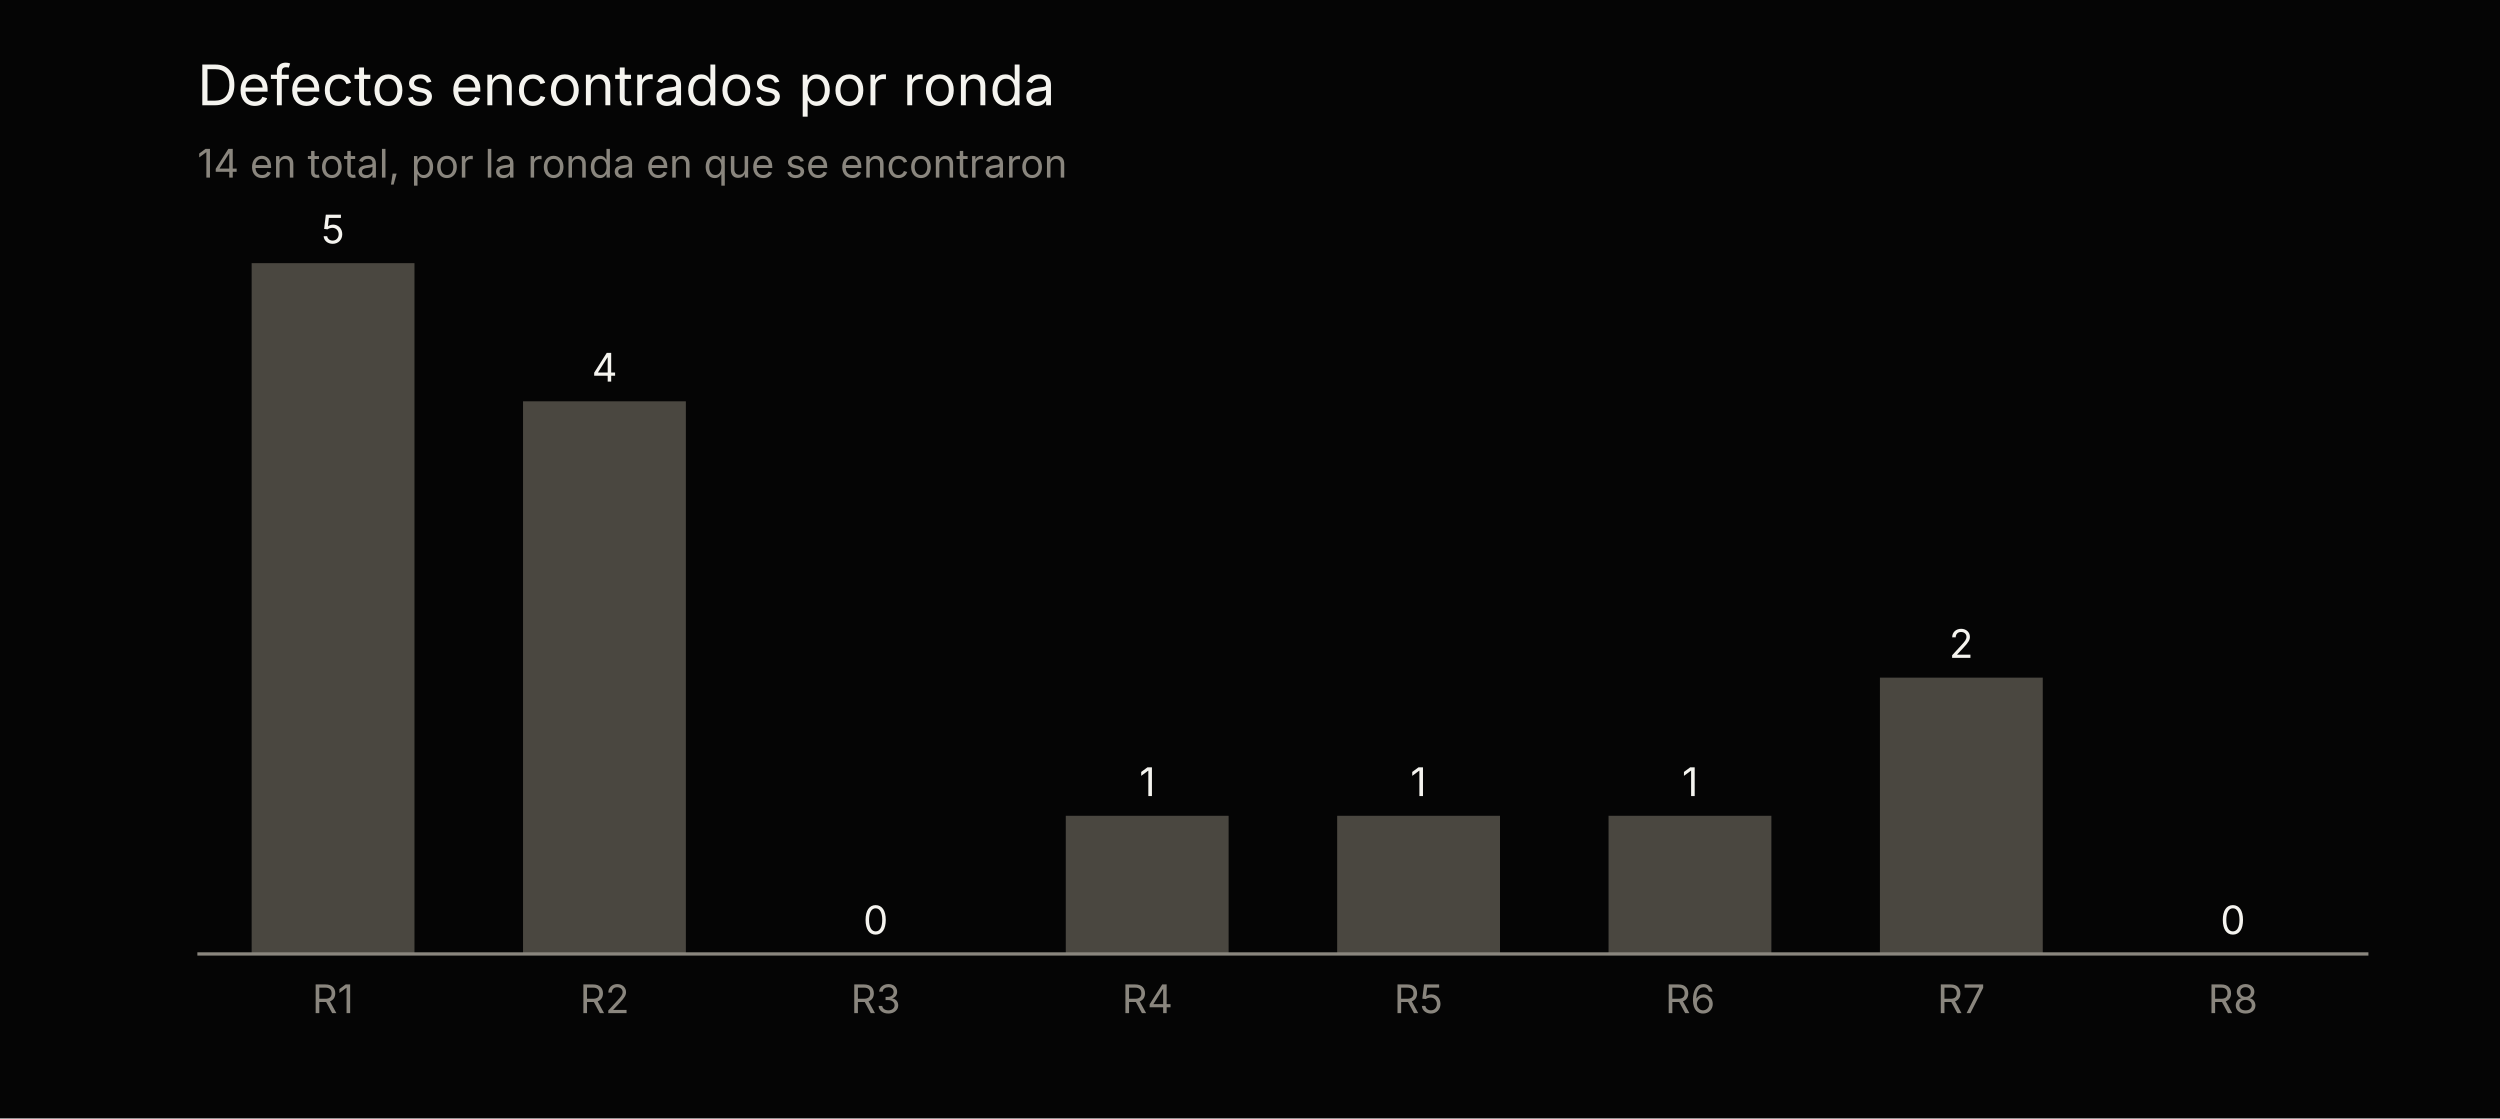
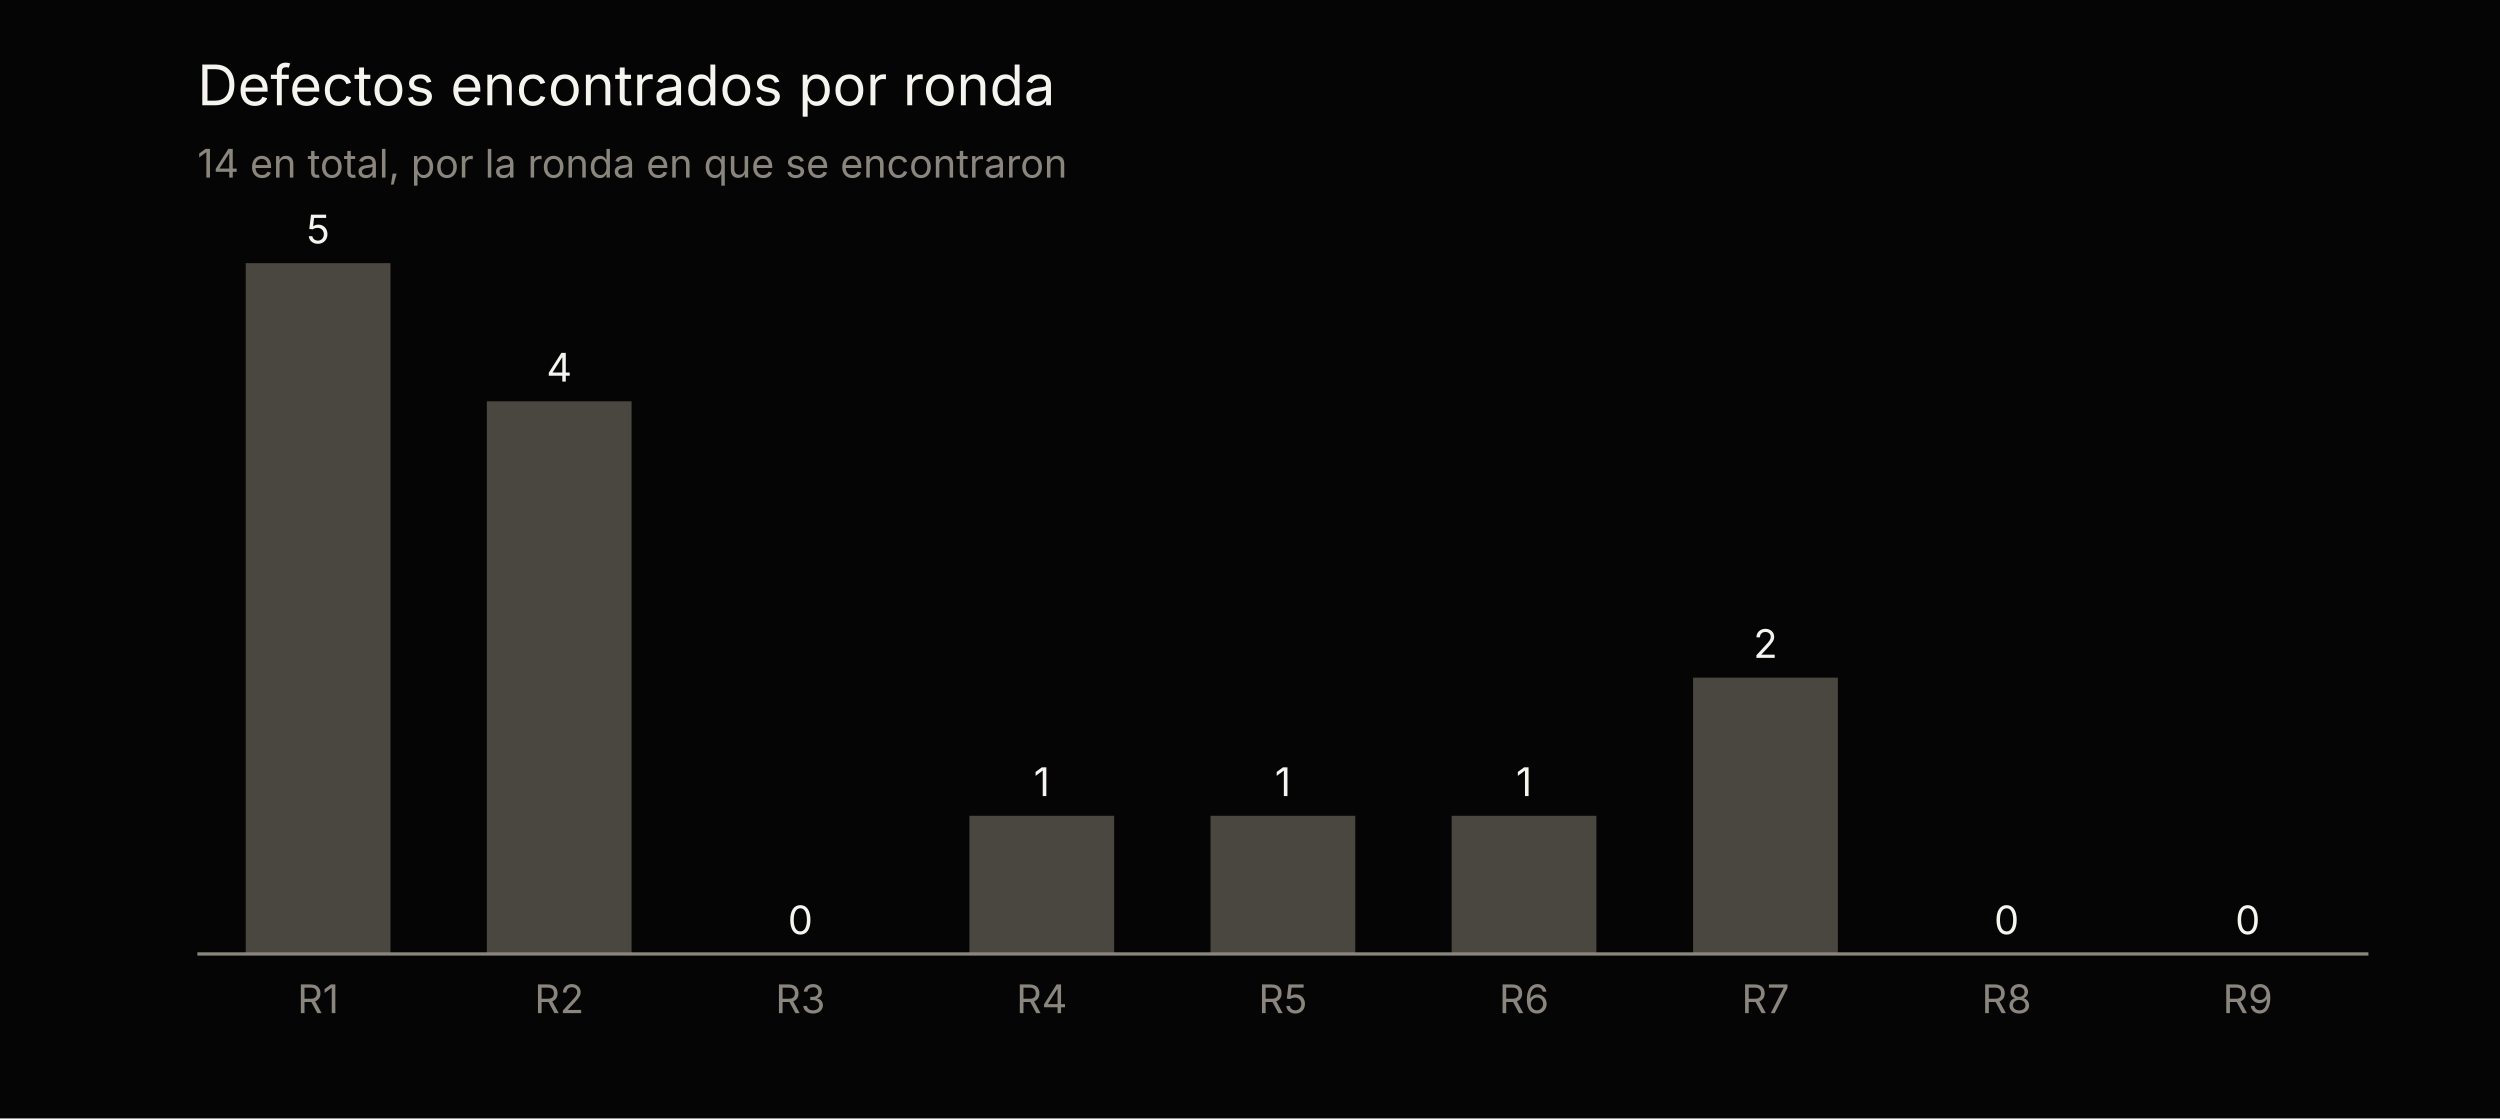
<svg xmlns="http://www.w3.org/2000/svg" viewBox="0 0 760 340" font-family="Inter, Arial, sans-serif" font-size="12">
  <rect width="760" height="340" fill="#050505" />
  <text x="60" y="32" font-size="17" fill="#f5f4ef">Defectos encontrados por ronda</text>
  <text x="60" y="54" fill="#8a867e">14 en total, por la ronda en que se encontraron</text>
-   <rect x="76.5" y="80.0" width="49.5" height="210.0" fill="#4a4740" />
-   <text x="101.2" y="74.0" text-anchor="middle" fill="#f5f4ef">5</text>
-   <text x="101.2" y="308" text-anchor="middle" fill="#8a867e">R1</text>
-   <rect x="159.0" y="122.0" width="49.5" height="168.0" fill="#4a4740" />
-   <text x="183.8" y="116.0" text-anchor="middle" fill="#f5f4ef">4</text>
-   <text x="183.8" y="308" text-anchor="middle" fill="#8a867e">R2</text>
-   <rect x="241.5" y="290.0" width="49.5" height="0.0" fill="#4a4740" />
-   <text x="266.2" y="284.0" text-anchor="middle" fill="#f5f4ef">0</text>
-   <text x="266.2" y="308" text-anchor="middle" fill="#8a867e">R3</text>
-   <rect x="324.0" y="248.0" width="49.5" height="42.0" fill="#4a4740" />
-   <text x="348.8" y="242.0" text-anchor="middle" fill="#f5f4ef">1</text>
-   <text x="348.8" y="308" text-anchor="middle" fill="#8a867e">R4</text>
-   <rect x="406.5" y="248.0" width="49.5" height="42.0" fill="#4a4740" />
-   <text x="431.2" y="242.0" text-anchor="middle" fill="#f5f4ef">1</text>
-   <text x="431.2" y="308" text-anchor="middle" fill="#8a867e">R5</text>
-   <rect x="489.0" y="248.0" width="49.5" height="42.0" fill="#4a4740" />
-   <text x="513.8" y="242.0" text-anchor="middle" fill="#f5f4ef">1</text>
-   <text x="513.8" y="308" text-anchor="middle" fill="#8a867e">R6</text>
-   <rect x="571.5" y="206.0" width="49.5" height="84.0" fill="#4a4740" />
-   <text x="596.2" y="200.0" text-anchor="middle" fill="#f5f4ef">2</text>
-   <text x="596.2" y="308" text-anchor="middle" fill="#8a867e">R7</text>
-   <rect x="654.0" y="290.0" width="49.5" height="0.0" fill="#d5a84b" />
-   <text x="678.8" y="284.0" text-anchor="middle" fill="#f5f4ef">0</text>
-   <text x="678.8" y="308" text-anchor="middle" fill="#8a867e">R8</text>
+   <rect x="74.7" y="80.0" width="44.0" height="210.0" fill="#4a4740" />
+   <text x="96.7" y="74.0" text-anchor="middle" fill="#f5f4ef">5</text>
+   <text x="96.7" y="308" text-anchor="middle" fill="#8a867e">R1</text>
+   <rect x="148.0" y="122.0" width="44.0" height="168.0" fill="#4a4740" />
+   <text x="170.0" y="116.0" text-anchor="middle" fill="#f5f4ef">4</text>
+   <text x="170.0" y="308" text-anchor="middle" fill="#8a867e">R2</text>
+   <rect x="221.3" y="290.0" width="44.0" height="0.0" fill="#4a4740" />
+   <text x="243.3" y="284.0" text-anchor="middle" fill="#f5f4ef">0</text>
+   <text x="243.3" y="308" text-anchor="middle" fill="#8a867e">R3</text>
+   <rect x="294.7" y="248.0" width="44.0" height="42.0" fill="#4a4740" />
+   <text x="316.7" y="242.0" text-anchor="middle" fill="#f5f4ef">1</text>
+   <text x="316.7" y="308" text-anchor="middle" fill="#8a867e">R4</text>
+   <rect x="368.0" y="248.0" width="44.0" height="42.0" fill="#4a4740" />
+   <text x="390.0" y="242.0" text-anchor="middle" fill="#f5f4ef">1</text>
+   <text x="390.0" y="308" text-anchor="middle" fill="#8a867e">R5</text>
+   <rect x="441.3" y="248.0" width="44.0" height="42.0" fill="#4a4740" />
+   <text x="463.3" y="242.0" text-anchor="middle" fill="#f5f4ef">1</text>
+   <text x="463.3" y="308" text-anchor="middle" fill="#8a867e">R6</text>
+   <rect x="514.7" y="206.0" width="44.0" height="84.0" fill="#4a4740" />
+   <text x="536.7" y="200.0" text-anchor="middle" fill="#f5f4ef">2</text>
+   <text x="536.7" y="308" text-anchor="middle" fill="#8a867e">R7</text>
+   <rect x="588.0" y="290.0" width="44.0" height="0.0" fill="#4a4740" />
+   <text x="610.0" y="284.0" text-anchor="middle" fill="#f5f4ef">0</text>
+   <text x="610.0" y="308" text-anchor="middle" fill="#8a867e">R8</text>
+   <rect x="661.3" y="290.0" width="44.0" height="0.0" fill="#d5a84b" />
+   <text x="683.3" y="284.0" text-anchor="middle" fill="#f5f4ef">0</text>
+   <text x="683.3" y="308" text-anchor="middle" fill="#8a867e">R9</text>
  <line x1="60" x2="720" y1="290" y2="290" stroke="#8a867e" />
</svg>
